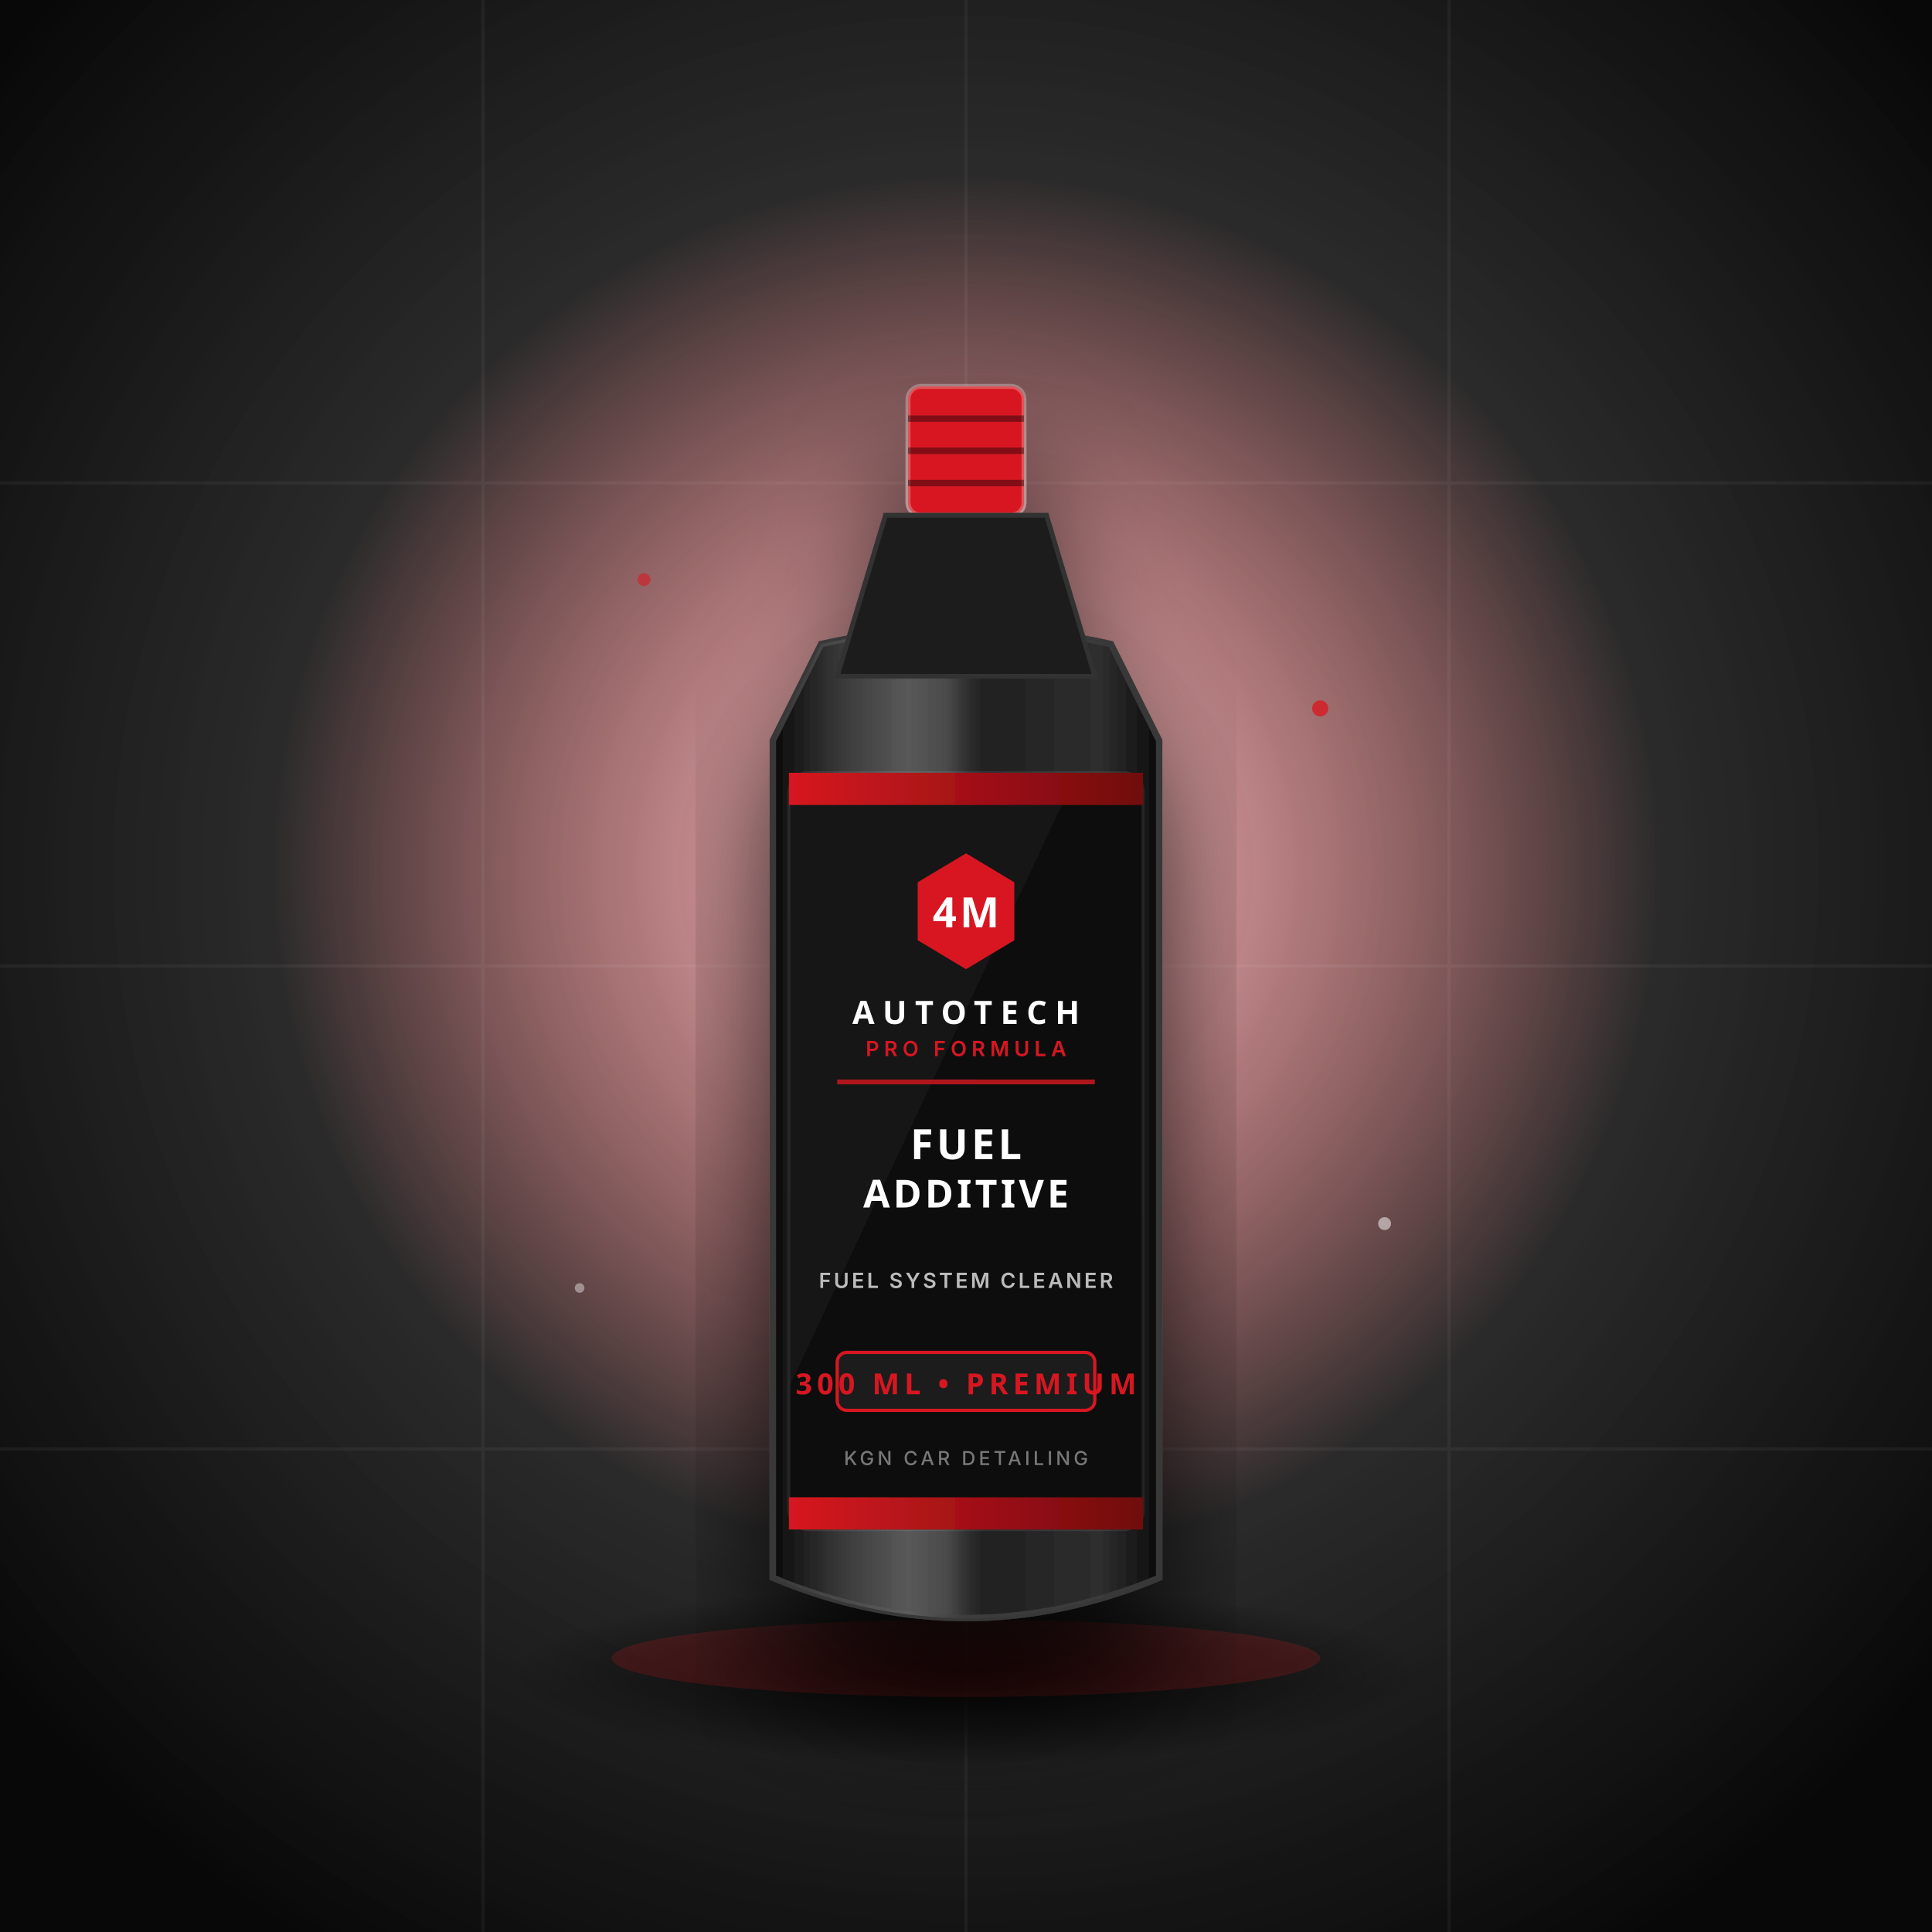
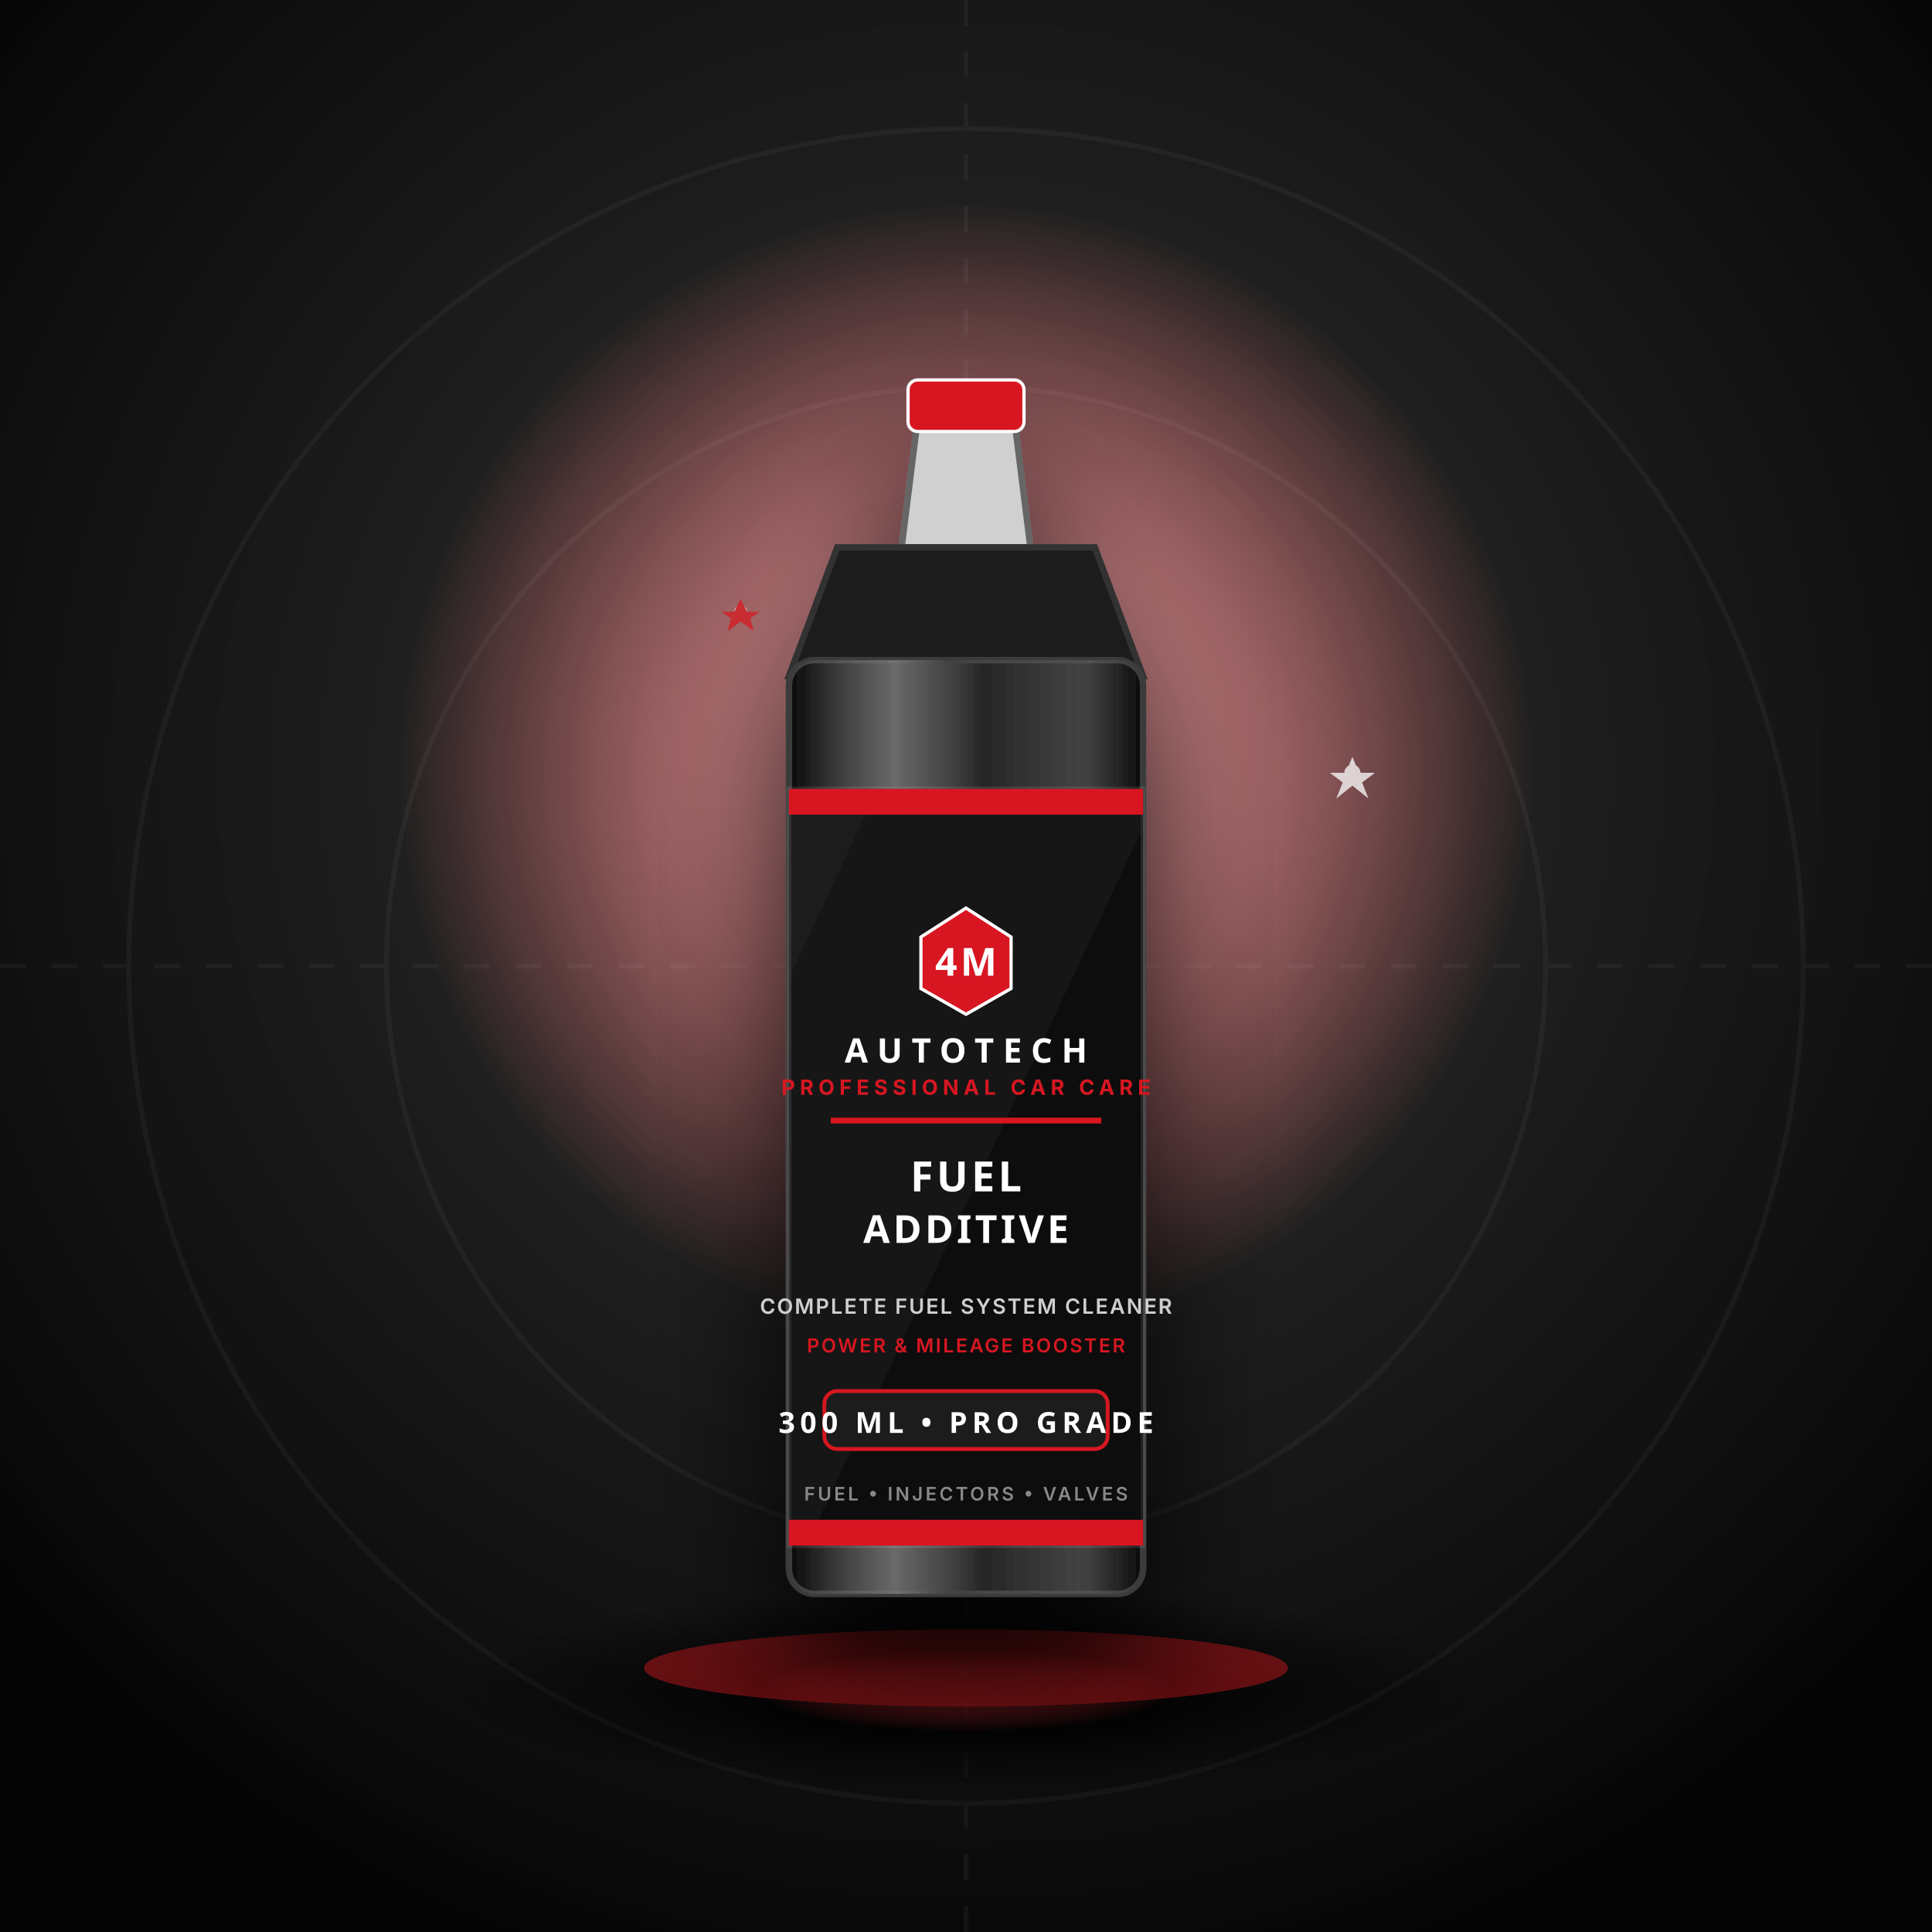
<svg xmlns="http://www.w3.org/2000/svg" viewBox="0 0 600 600" width="100%" height="100%">
  <defs>
-     <radialGradient id="bgGlow" cx="50%" cy="45%" r="65%">
-       <stop offset="0%" stop-color="#D71920" stop-opacity="0.22" />
-       <stop offset="55%" stop-color="#141414" stop-opacity="0.9" />
-       <stop offset="100%" stop-color="#080808" stop-opacity="1" />
+     <radialGradient id="backdropGlow" cx="50%" cy="40%" r="65%">
+       <stop offset="0%" stop-color="#D71920" stop-opacity="0.32" />
+       <stop offset="45%" stop-color="#141414" stop-opacity="0.95" />
+       <stop offset="100%" stop-color="#050505" stop-opacity="1" />
    </radialGradient>
-     <linearGradient id="bottleBody" x1="0%" y1="0%" x2="100%" y2="0%">
-       <stop offset="0%" stop-color="#0a0a0a" />
-       <stop offset="20%" stop-color="#282828" />
+     <linearGradient id="bodyGrad" x1="0%" y1="0%" x2="100%" y2="0%">
+       <stop offset="0%" stop-color="#080808" />
+       <stop offset="18%" stop-color="#242424" />
      <stop offset="45%" stop-color="#3c3c3c" />
-       <stop offset="55%" stop-color="#1c1c1c" />
-       <stop offset="85%" stop-color="#2c2c2c" />
-       <stop offset="100%" stop-color="#0c0c0c" />
-     </linearGradient>
-     <linearGradient id="labelGrad" x1="0%" y1="0%" x2="100%" y2="100%">
-       <stop offset="0%" stop-color="#181818" />
-       <stop offset="50%" stop-color="#101010" />
+       <stop offset="55%" stop-color="#181818" />
+       <stop offset="82%" stop-color="#2a2a2a" />
      <stop offset="100%" stop-color="#0a0a0a" />
    </linearGradient>
-     <linearGradient id="sheen" x1="0%" y1="0%" x2="100%" y2="0%">
+     <linearGradient id="metallicCan" x1="0%" y1="0%" x2="100%" y2="0%">
+       <stop offset="0%" stop-color="#1a1a1a" />
+       <stop offset="25%" stop-color="#666666" />
+       <stop offset="50%" stop-color="#888888" />
+       <stop offset="75%" stop-color="#333333" />
+       <stop offset="100%" stop-color="#111111" />
+     </linearGradient>
+     <linearGradient id="labelDarkGrad" x1="0%" y1="0%" x2="100%" y2="100%">
+       <stop offset="0%" stop-color="#1c1c1c" />
+       <stop offset="60%" stop-color="#101010" />
+       <stop offset="100%" stop-color="#070707" />
+     </linearGradient>
+     <linearGradient id="glassSheen" x1="0%" y1="0%" x2="100%" y2="0%">
      <stop offset="0%" stop-color="#fff" stop-opacity="0" />
-       <stop offset="35%" stop-color="#fff" stop-opacity="0.18" />
-       <stop offset="50%" stop-color="#fff" stop-opacity="0.02" />
+       <stop offset="30%" stop-color="#fff" stop-opacity="0.28" />
+       <stop offset="45%" stop-color="#fff" stop-opacity="0.04" />
+       <stop offset="85%" stop-color="#fff" stop-opacity="0.12" />
      <stop offset="100%" stop-color="#fff" stop-opacity="0" />
    </linearGradient>
-     <linearGradient id="brandAccent" x1="0%" y1="0%" x2="100%" y2="0%">
-       <stop offset="0%" stop-color="#D71920" />
-       <stop offset="100%" stop-color="#70090D" />
-     </linearGradient>
-     <filter id="shadow" x="-20%" y="-20%" width="140%" height="140%">
-       <feDropShadow dx="0" dy="25" stdDeviation="20" flood-color="#000" flood-opacity="0.8" />
+     <filter id="softShadow" x="-25%" y="-20%" width="150%" height="150%">
+       <feDropShadow dx="0" dy="28" stdDeviation="22" flood-color="#000" flood-opacity="0.85" />
    </filter>
-     <radialGradient id="floorShadow" cx="50%" cy="50%" r="50%">
-       <stop offset="0%" stop-color="#000" stop-opacity="0.9" />
-       <stop offset="60%" stop-color="#000" stop-opacity="0.4" />
-       <stop offset="100%" stop-color="#000" stop-opacity="0" />
+     <radialGradient id="floorReflection" cx="50%" cy="50%" r="50%">
+       <stop offset="0%" stop-color="#D71920" stop-opacity="0.3" />
+       <stop offset="40%" stop-color="#000000" stop-opacity="0.8" />
+       <stop offset="100%" stop-color="#000000" stop-opacity="0" />
    </radialGradient>
  </defs>
-   <rect width="600" height="600" fill="url(#bgGlow)" />
-   <g opacity="0.05" stroke="#fff" stroke-width="1">
-     <line x1="0" y1="150" x2="600" y2="150" />
-     <line x1="0" y1="300" x2="600" y2="300" />
-     <line x1="0" y1="450" x2="600" y2="450" />
-     <line x1="150" y1="0" x2="150" y2="600" />
-     <line x1="300" y1="0" x2="300" y2="600" />
-     <line x1="450" y1="0" x2="450" y2="600" />
+   <rect width="600" height="600" fill="url(#backdropGlow)" />
+   <g opacity="0.04" stroke="#ffffff" stroke-width="1.5" fill="none">
+     <circle cx="300" cy="300" r="180" />
+     <circle cx="300" cy="300" r="260" />
+     <line x1="0" y1="300" x2="600" y2="300" stroke-dasharray="8 8" />
+     <line x1="300" y1="0" x2="300" y2="600" stroke-dasharray="8 8" />
  </g>
-   <ellipse cx="300" cy="520" rx="140" ry="28" fill="url(#floorShadow)" />
-   <ellipse cx="300" cy="515" rx="110" ry="12" fill="#D71920" opacity="0.2" />
-   <g filter="url(#shadow)">
-     <path d="M 255 200 Q 300 190 345 200 L 360 230 L 360 490 Q 300 515 240 490 L 240 230 Z" fill="url(#bottleBody)" stroke="#383838" stroke-width="2" />
-     <path d="M 255 200 Q 300 190 345 200 L 360 230 L 360 490 Q 300 515 240 490 L 240 230 Z" fill="url(#sheen)" />
-     <rect x="245" y="240" width="110" height="235" rx="6" fill="url(#labelGrad)" stroke="rgba(255,255,255,0.08)" stroke-width="1" />
-     <rect x="245" y="240" width="110" height="10" fill="url(#brandAccent)" />
-     <rect x="245" y="465" width="110" height="10" fill="url(#brandAccent)" />
-     <rect x="282" y="120" width="36" height="40" rx="4" fill="#D71920" stroke="rgba(255,255,255,0.25)" stroke-width="1.5" />
-     <line x1="282" y1="130" x2="318" y2="130" stroke="rgba(0,0,0,0.4)" stroke-width="2" />
-     <line x1="282" y1="140" x2="318" y2="140" stroke="rgba(0,0,0,0.4)" stroke-width="2" />
-     <line x1="282" y1="150" x2="318" y2="150" stroke="rgba(0,0,0,0.4)" stroke-width="2" />
-     <path d="M 275 160 L 325 160 L 340 210 L 260 210 Z" fill="#1a1a1a" stroke="#333" stroke-width="1.5" />
+   <ellipse cx="300" cy="525" rx="160" ry="32" fill="url(#floorReflection)" />
+   <ellipse cx="300" cy="518" rx="100" ry="12" fill="#D71920" opacity="0.45" />
+   <g filter="url(#softShadow)">
+     <path d="M 285 130 L 315 130 L 320 170 L 280 170 Z" fill="#d0d0d0" stroke="#666" stroke-width="2" />
+     <rect x="282" y="118" width="36" height="16" rx="3" fill="#D71920" stroke="#fff" stroke-width="1" />
+     <path d="M 260 170 L 340 170 L 355 210 L 245 210 Z" fill="#1a1a1a" stroke="#333" stroke-width="2" />
+     <rect x="245" y="205" width="110" height="290" rx="8" fill="url(#bodyGrad)" stroke="#3a3a3a" stroke-width="2" />
+     <rect x="245" y="205" width="110" height="290" rx="8" fill="url(#glassSheen)" />
+     <rect x="245" y="245" width="110" height="235" fill="url(#labelDarkGrad)" stroke="rgba(255,255,255,0.1)" stroke-width="1.5" />
+     <rect x="245" y="245" width="110" height="8" fill="#D71920" />
+     <rect x="245" y="472" width="110" height="8" fill="#D71920" />
    <g text-anchor="middle">
-       <polygon points="300,265 315,274 315,292 300,301 285,292 285,274" fill="#D71920" />
-       <text x="300" y="288" font-family="'Rajdhani', 'Impact', sans-serif" font-size="13" font-weight="900" fill="#ffffff" letter-spacing="1">4M</text>
-       <text x="300" y="318" font-family="'Rajdhani', 'Arial Black', sans-serif" font-size="10" font-weight="800" fill="#fff" letter-spacing="2.5">AUTOTECH</text>
-       <text x="300" y="328" font-family="'Inter', sans-serif" font-size="6.5" font-weight="600" fill="#D71920" letter-spacing="1.5">PRO FORMULA</text>
-       <line x1="260" y1="336" x2="340" y2="336" stroke="#D71920" stroke-width="1.5" opacity="0.8" />
-       <text x="300" y="360" font-family="'Rajdhani', 'Arial Black', sans-serif" font-size="13" font-weight="900" fill="#ffffff" letter-spacing="1">FUEL</text>
-       <text x="300" y="375" font-family="'Rajdhani', 'Arial Black', sans-serif" font-size="12" font-weight="900" fill="#ffffff" letter-spacing="1">ADDITIVE</text>
-       <text x="300" y="400" font-family="'Inter', sans-serif" font-size="6.5" font-weight="600" fill="#bbb" letter-spacing="0.8">FUEL SYSTEM CLEANER</text>
-       <rect x="260" y="420" width="80" height="18" rx="3" fill="#1e1e1e" stroke="#D71920" stroke-width="1" />
-       <text x="300" y="433" font-family="'Rajdhani', sans-serif" font-size="9" font-weight="700" fill="#D71920" letter-spacing="1.5">300 ML • PREMIUM</text>
-       <text x="300" y="455" font-family="'Inter', sans-serif" font-size="6" font-weight="500" fill="#777" letter-spacing="1">KGN CAR DETAILING</text>
+       <polygon points="300,282 314,291 314,307 300,315 286,307 286,291" fill="#D71920" stroke="#ffffff" stroke-width="1" />
+       <text x="300" y="303" font-family="'Rajdhani', 'Impact', sans-serif" font-size="12" font-weight="900" fill="#ffffff" letter-spacing="1">4M</text>
+       <text x="300" y="330" font-family="'Rajdhani', 'Arial Black', sans-serif" font-size="10.5" font-weight="800" fill="#ffffff" letter-spacing="2.8">AUTOTECH</text>
+       <text x="300" y="340" font-family="'Inter', sans-serif" font-size="6.5" font-weight="700" fill="#D71920" letter-spacing="1.5">PROFESSIONAL CAR CARE</text>
+       <line x1="258" y1="348" x2="342" y2="348" stroke="#D71920" stroke-width="1.8" />
+       <text x="300" y="370" font-family="'Rajdhani', 'Arial Black', sans-serif" font-size="13" font-weight="900" fill="#ffffff" letter-spacing="1">FUEL</text>
+       <text x="300" y="386" font-family="'Rajdhani', 'Arial Black', sans-serif" font-size="12" font-weight="900" fill="#ffffff" letter-spacing="1">ADDITIVE</text>
+       <text x="300" y="408" font-family="'Inter', sans-serif" font-size="6.5" font-weight="600" fill="#cfcfcf" letter-spacing="0.5">COMPLETE FUEL SYSTEM CLEANER</text>
+       <text x="300" y="420" font-family="'Inter', sans-serif" font-size="6" font-weight="600" fill="#D71920" letter-spacing="0.6">POWER &amp; MILEAGE BOOSTER</text>
+       <rect x="256" y="432" width="88" height="18" rx="4" fill="#1c1c1c" stroke="#D71920" stroke-width="1.2" />
+       <text x="300" y="445" font-family="'Rajdhani', sans-serif" font-size="9" font-weight="800" fill="#ffffff" letter-spacing="1.5">300 ML • PRO GRADE</text>
+       <text x="300" y="466" font-family="'Inter', sans-serif" font-size="5.8" font-weight="600" fill="#888888" letter-spacing="0.8">FUEL • INJECTORS • VALVES</text>
    </g>
  </g>
-   <circle cx="200" cy="180" r="2" fill="#D71920" opacity="0.6" />
-   <circle cx="410" cy="220" r="2.5" fill="#D71920" opacity="0.8" />
-   <circle cx="180" cy="400" r="1.5" fill="#fff" opacity="0.4" />
-   <circle cx="430" cy="380" r="2" fill="#fff" opacity="0.5" />
+   <g fill="#ffffff" opacity="0.75">
+     <circle cx="230" cy="190" r="2" />
+     <polygon points="230,186 232,190 236,190 233,192 234,196 230,193 226,196 227,192 224,190 228,190" fill="#D71920" />
+     <circle cx="420" cy="240" r="2.5" />
+     <polygon points="420,235 422,240 427,240 423,243 425,248 420,244 415,248 417,243 413,240 418,240" fill="#ffffff" />
+   </g>
</svg>
